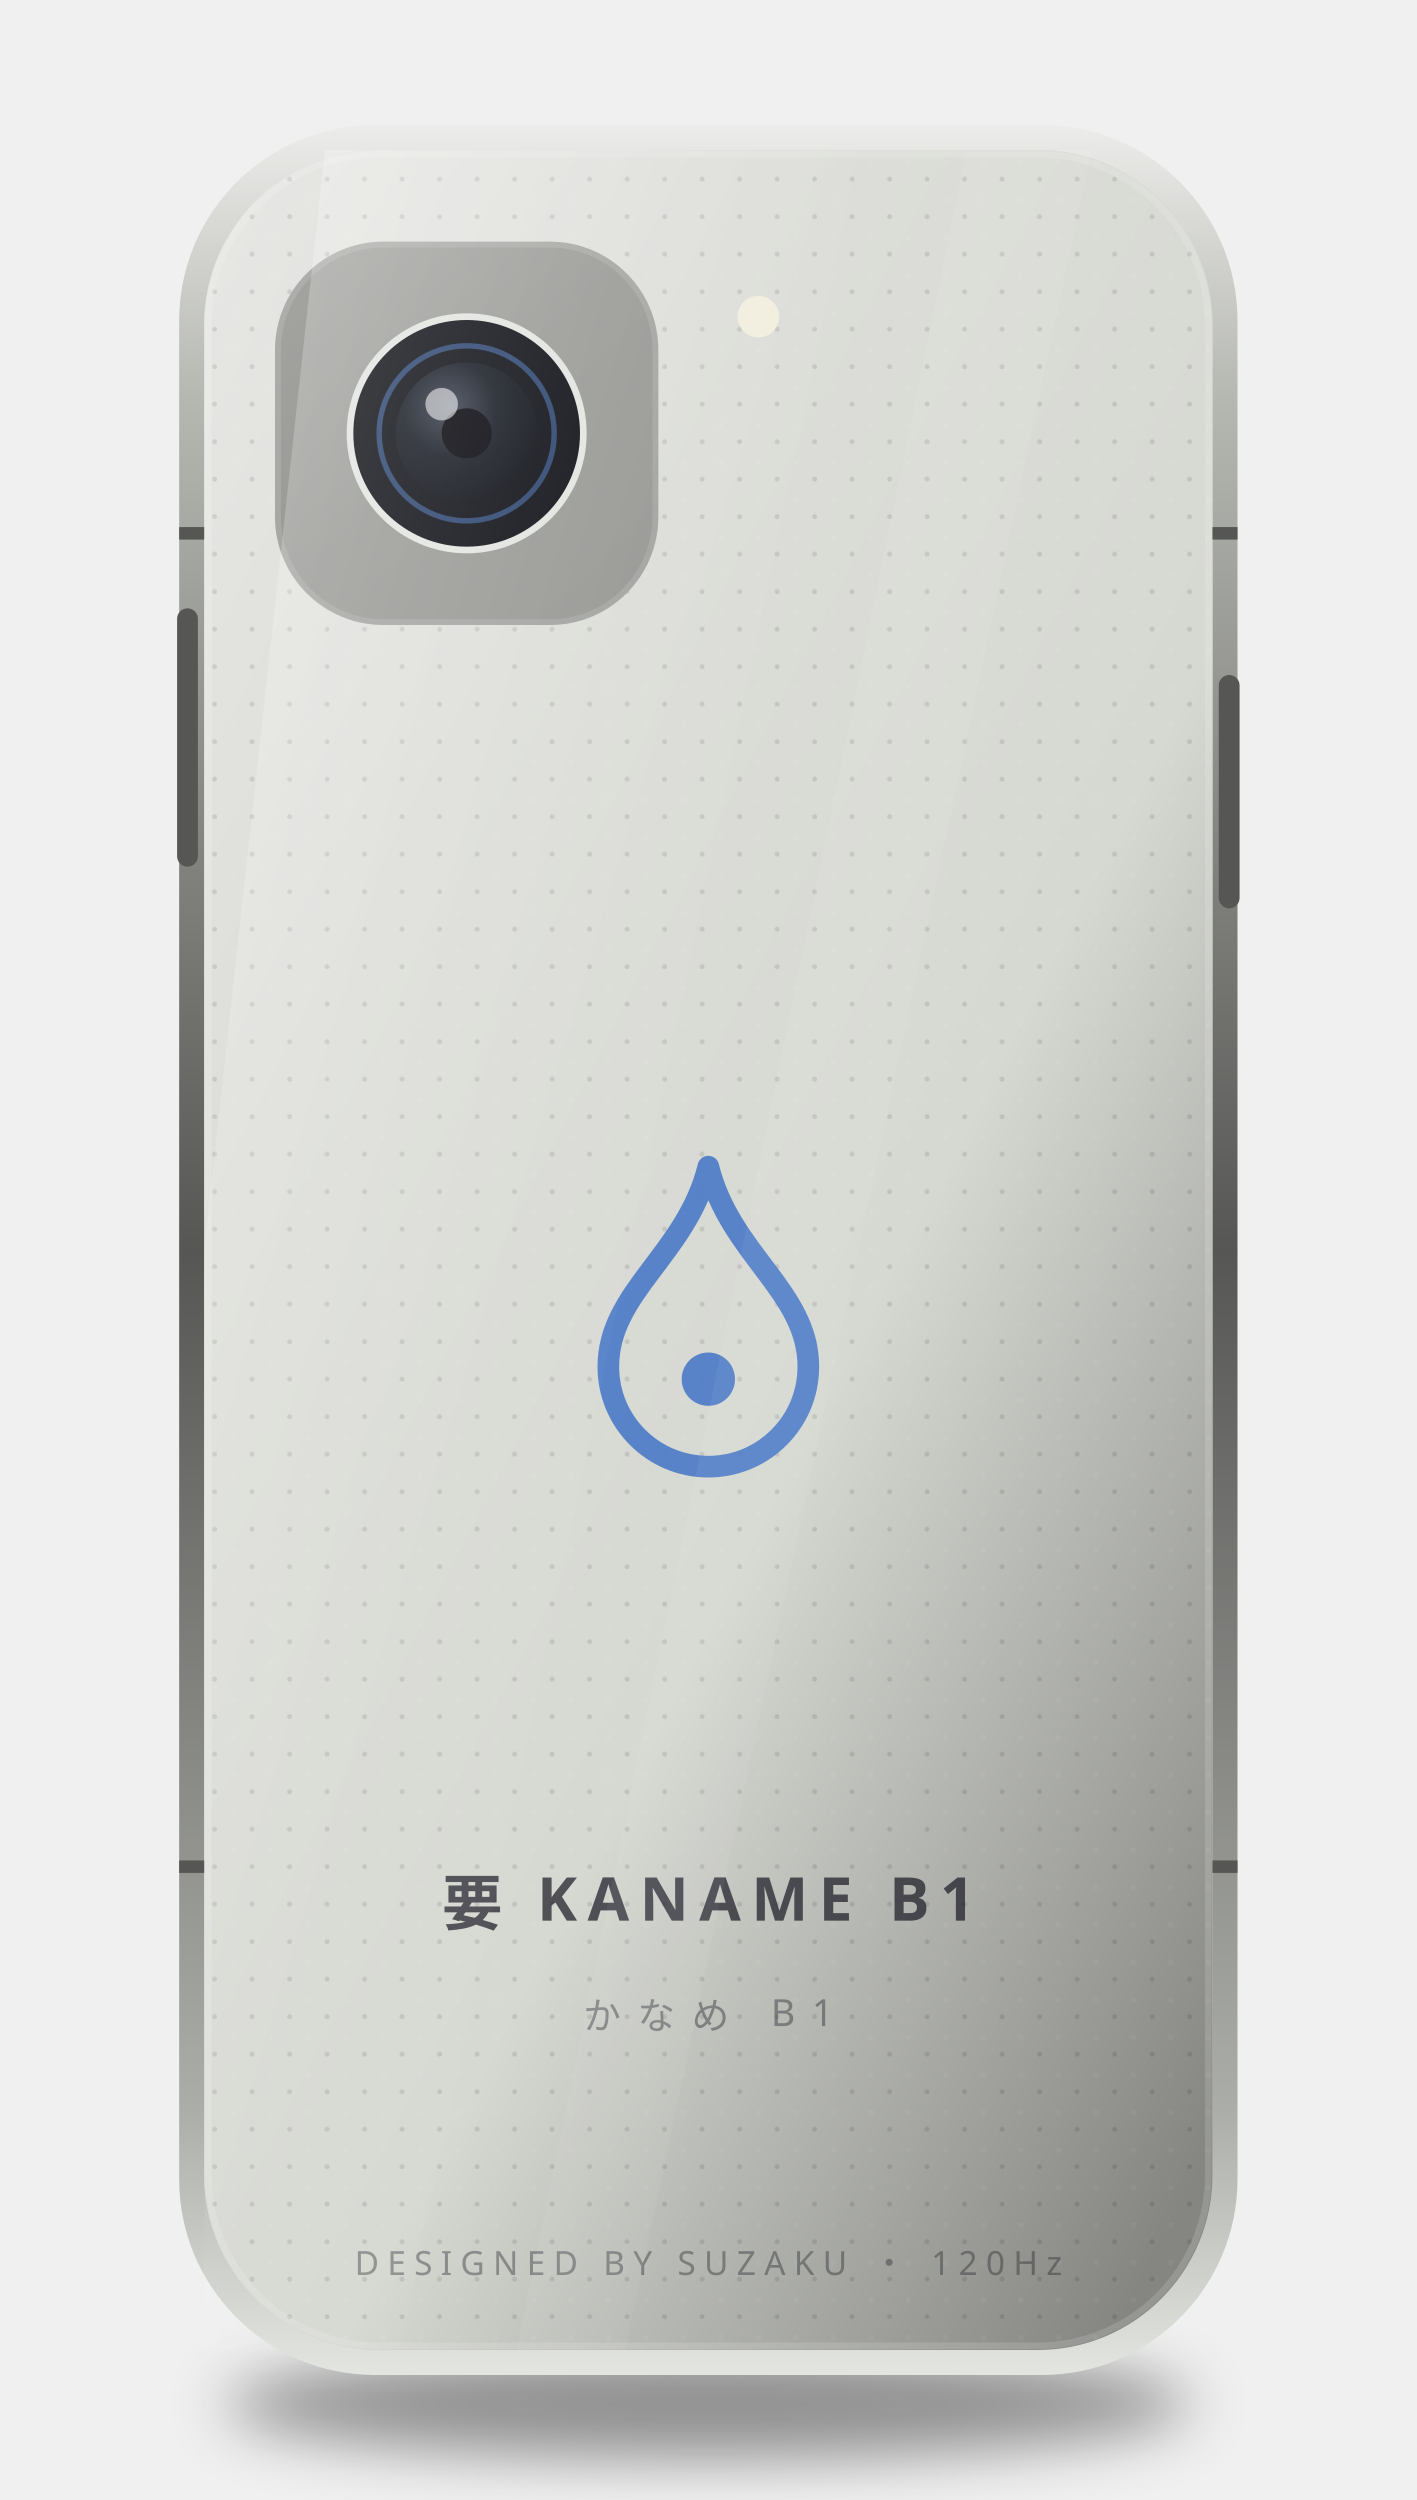
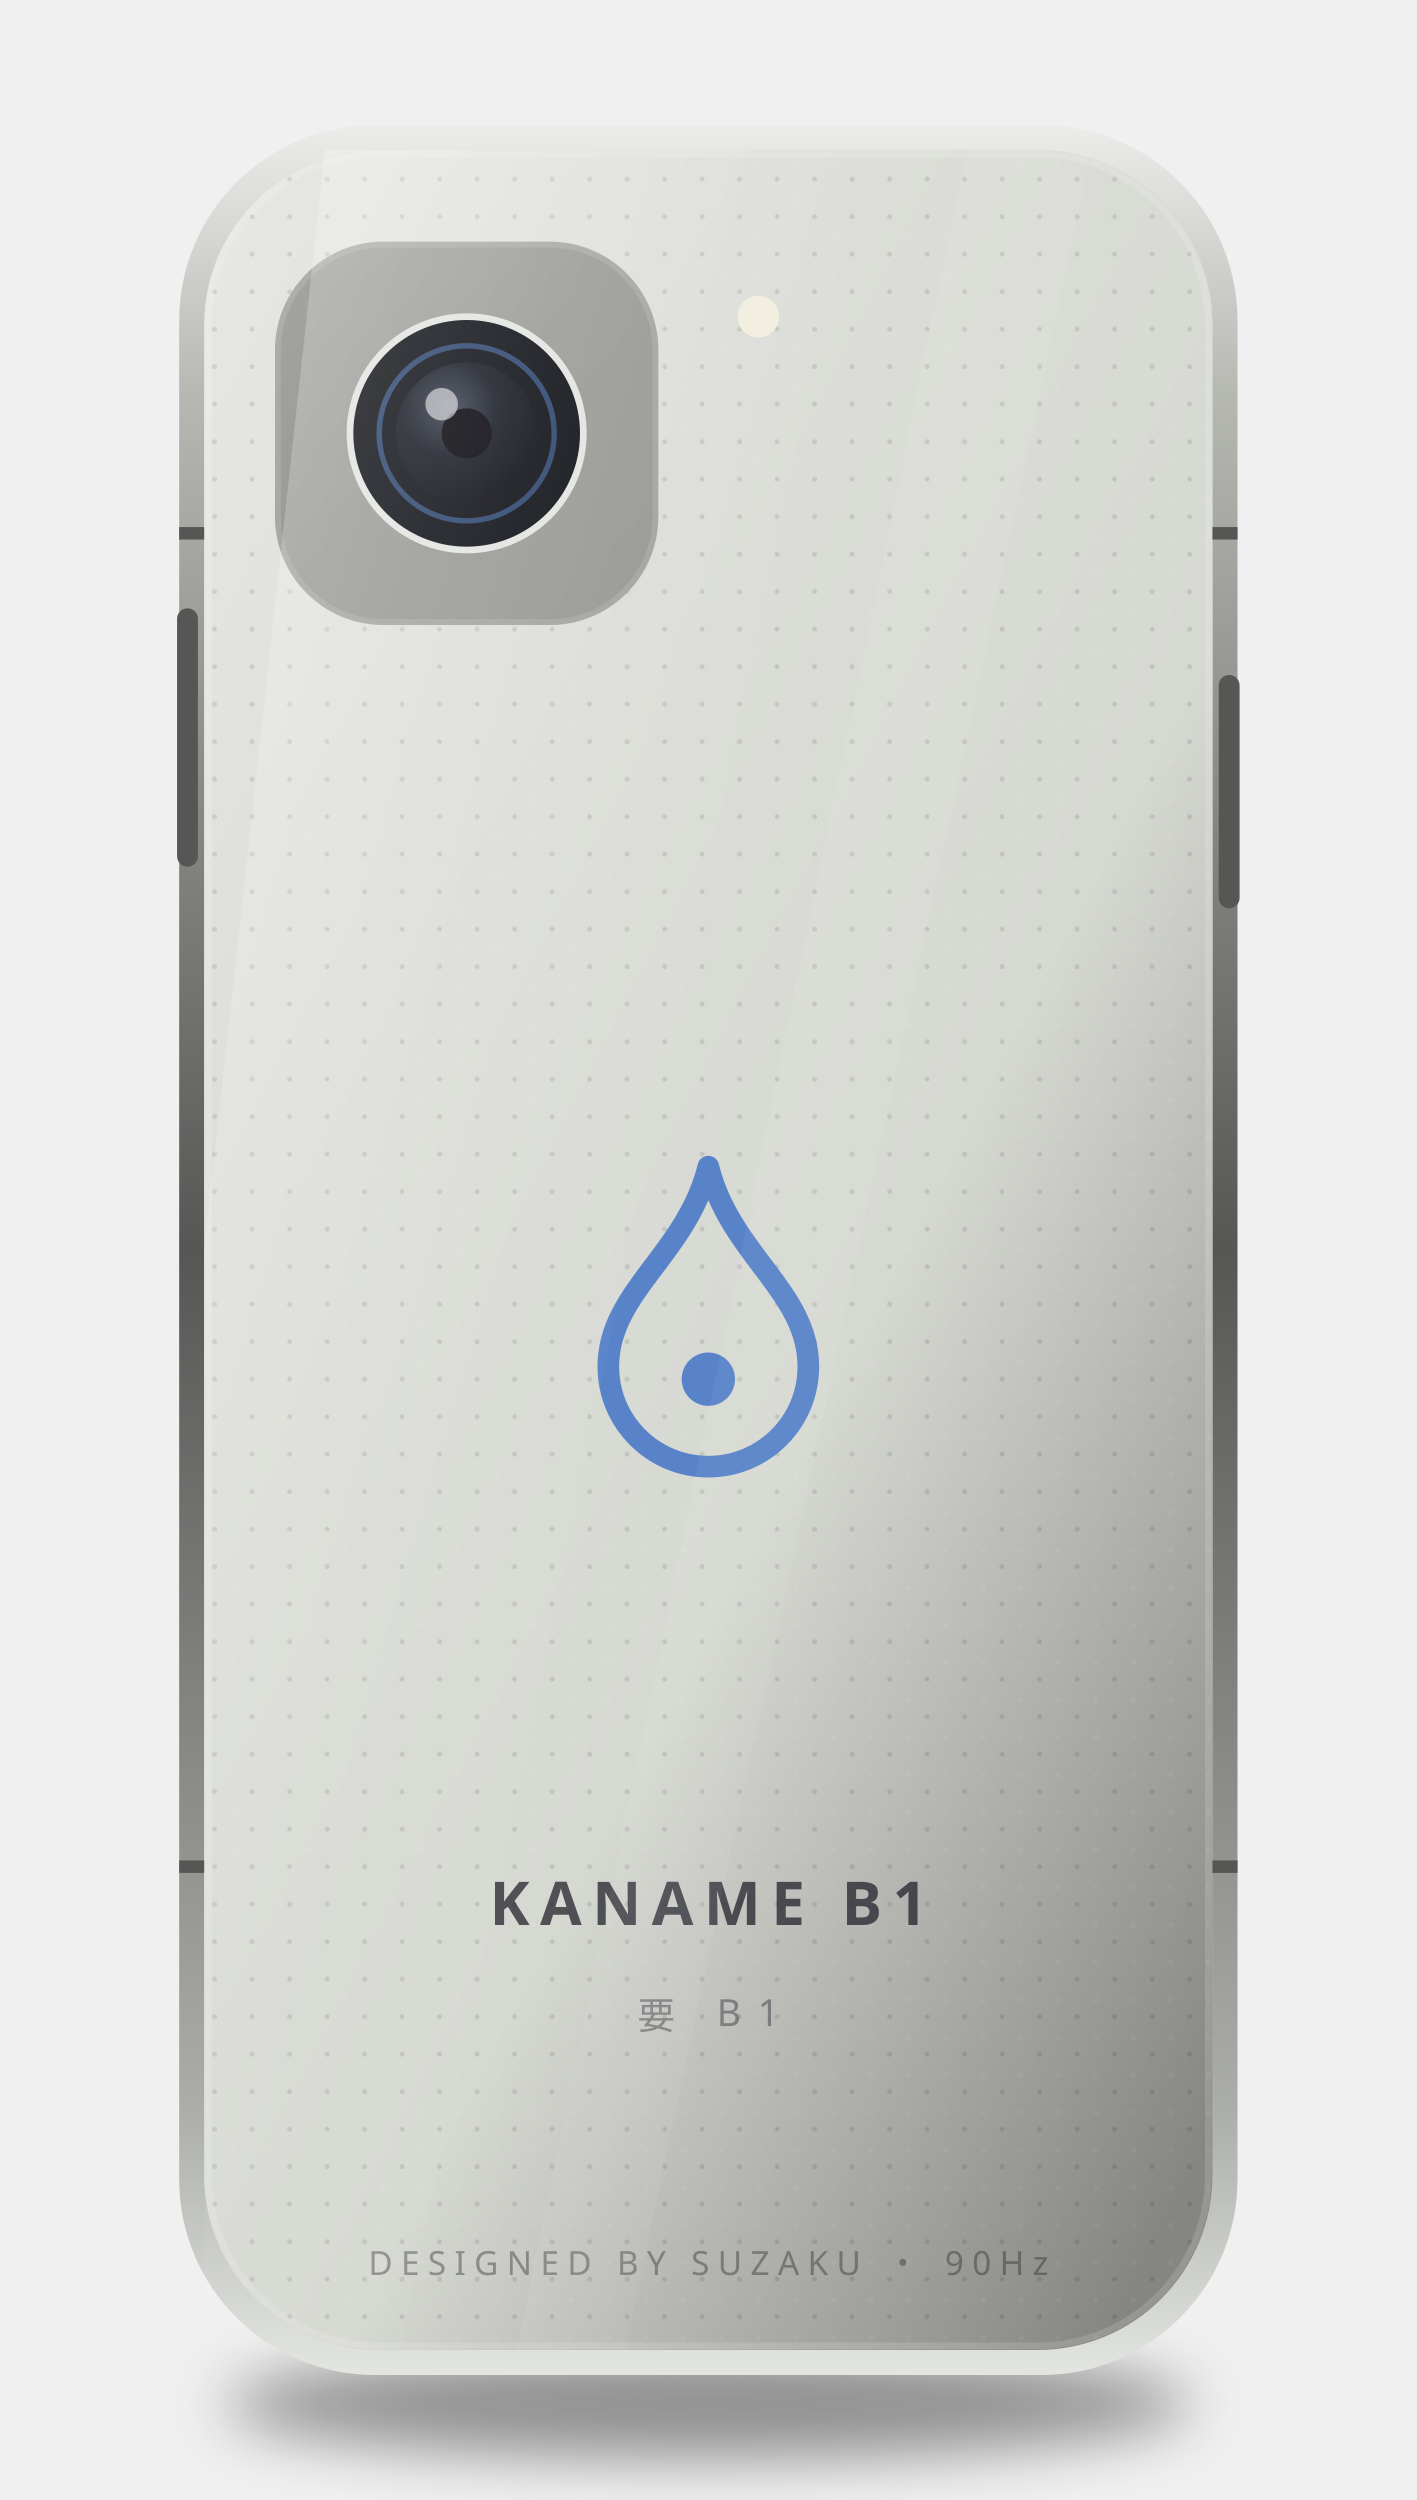
- <svg xmlns="http://www.w3.org/2000/svg" viewBox="0 0 340 600" role="img" aria-label="要 KANAME B1">
+ <svg xmlns="http://www.w3.org/2000/svg" viewBox="0 0 340 600" role="img" aria-label="KANAME B1">
  <defs>
    <linearGradient id="bodykanameb11" x1="0" y1="0" x2="0.9" y2="1">
      <stop offset="0" stop-color="#e7e8e5" />
      <stop offset="0.28" stop-color="#ddded9" />
      <stop offset="0.62" stop-color="#d6d8d2" />
      <stop offset="1" stop-color="#858682" />
    </linearGradient>
    <linearGradient id="framekanameb11" x1="0" y1="0" x2="0" y2="1">
      <stop offset="0" stop-color="#ededeb" />
      <stop offset="0.12" stop-color="#b6b8b2" />
      <stop offset="0.5" stop-color="#565654" />
      <stop offset="0.88" stop-color="#abada8" />
      <stop offset="1" stop-color="#e4e6e2" />
    </linearGradient>
    <radialGradient id="lenskanameb11" cx="0.38" cy="0.32" r="0.95">
      <stop offset="0" stop-color="#3c4454" />
      <stop offset="0.35" stop-color="#141821" />
      <stop offset="1" stop-color="#04040a" />
    </radialGradient>
    <linearGradient id="sheenkanameb11" x1="0" y1="0" x2="1" y2="1">
      <stop offset="0" stop-color="#ffffff" stop-opacity="0.28" />
      <stop offset="0.5" stop-color="#ffffff" stop-opacity="0.03" />
      <stop offset="1" stop-color="#ffffff" stop-opacity="0" />
    </linearGradient>
    <pattern id="texkanameb11" width="9" height="9" patternUnits="userSpaceOnUse">
      <circle cx="2" cy="3" r="0.7" fill="#ffffff" fill-opacity="0.045" />
      <circle cx="6.5" cy="7" r="0.6" fill="#000000" fill-opacity="0.1" />
    </pattern>
    <filter id="softkanameb11" x="-40%" y="-40%" width="180%" height="180%">
      <feGaussianBlur stdDeviation="7" />
    </filter>
  </defs>
  <ellipse cx="170" cy="577" rx="116" ry="13" fill="#000000" opacity="0.4" filter="url(#softkanameb11)" />
  <rect x="43" y="30" width="254" height="540" rx="47" fill="url(#framekanameb11)" />
  <rect x="49" y="36" width="242" height="528" rx="42" fill="#d6d8d2" />
  <rect x="49" y="36" width="242" height="528" rx="42" fill="url(#bodykanameb11)" />
  <rect x="49" y="36" width="242" height="528" rx="42" fill="url(#texkanameb11)" />
  <rect x="50" y="37" width="240" height="526" rx="41" fill="none" stroke="#ffffff" stroke-opacity="0.14" stroke-width="1.6" />
  <path d="M43 128 h6 M43 448 h6 M291 128 h6 M291 448 h6" stroke="#565654" stroke-width="3" />
  <rect x="66" y="58" width="92" height="92" rx="26" fill="#969793" />
  <rect x="66" y="58" width="92" height="92" rx="26" fill="url(#sheenkanameb11)" opacity="0.5" />
  <rect x="66.7" y="58.7" width="90.6" height="90.6" rx="25.3" fill="none" stroke="#ffffff" stroke-opacity="0.12" stroke-width="1.4" />
  <circle cx="112" cy="104" r="28" fill="#0b0d13" stroke="#e2e4e0" stroke-width="1.6" />
  <circle cx="112" cy="104" r="21" fill="none" stroke="#4a7ac8" stroke-opacity="0.5" stroke-width="1.3" />
  <circle cx="112" cy="104" r="17" fill="url(#lenskanameb11)" />
  <circle cx="112" cy="104" r="6" fill="#04040a" />
  <circle cx="106" cy="97" r="3.9" fill="#ffffff" opacity="0.55" />
  <circle cx="182" cy="76" r="5" fill="#f4efdf" opacity="0.9" />
  <g transform="translate(122 268) scale(2)" opacity="0.9">
    <path d="M24 6 C21.4 16.5 12 21 12 30 a12 12 0 0 0 24 0 C36 21 26.6 16.5 24 6 Z" fill="none" stroke="#4a7ac8" stroke-width="2.6" stroke-linejoin="round" />
    <circle cx="24" cy="31.5" r="3.2" fill="#4a7ac8" />
  </g>
-   <text x="170" y="462" font-family="'Noto Sans JP',sans-serif" font-size="14.5" font-weight="800" fill="#1c1c26" opacity="0.72" text-anchor="middle" letter-spacing="2.5">要 KANAME B1</text>
-   <text x="170" y="487" font-family="'Noto Sans JP',sans-serif" font-size="9" fill="#1c1c26" opacity="0.4" text-anchor="middle" letter-spacing="4">かなめ B1</text>
-   <text x="170" y="546" font-family="'Noto Sans JP',sans-serif" font-size="8" fill="#1c1c26" opacity="0.38" text-anchor="middle" letter-spacing="2">DESIGNED BY SUZAKU ・ 120Hz</text>
+   <text x="170" y="462" font-family="'Noto Sans JP',sans-serif" font-size="14.5" font-weight="800" fill="#1c1c26" opacity="0.72" text-anchor="middle" letter-spacing="2.5">KANAME B1</text>
+   <text x="170" y="487" font-family="'Noto Sans JP',sans-serif" font-size="9" fill="#1c1c26" opacity="0.4" text-anchor="middle" letter-spacing="4">要 B1</text>
+   <text x="170" y="546" font-family="'Noto Sans JP',sans-serif" font-size="8" fill="#1c1c26" opacity="0.38" text-anchor="middle" letter-spacing="2">DESIGNED BY SUZAKU ・ 90Hz</text>
  <path d="M78 36 L206 36 L96 564 L49 564 L49 300 Z" fill="url(#sheenkanameb11)" />
  <path d="M232 36 L262 36 L150 564 L124 564 Z" fill="#ffffff" opacity="0.05" />
  <rect x="292.5" y="162" width="5" height="56" rx="2.5" fill="#565654" />
  <rect x="42.5" y="146" width="5" height="62" rx="2.5" fill="#565654" />
</svg>
